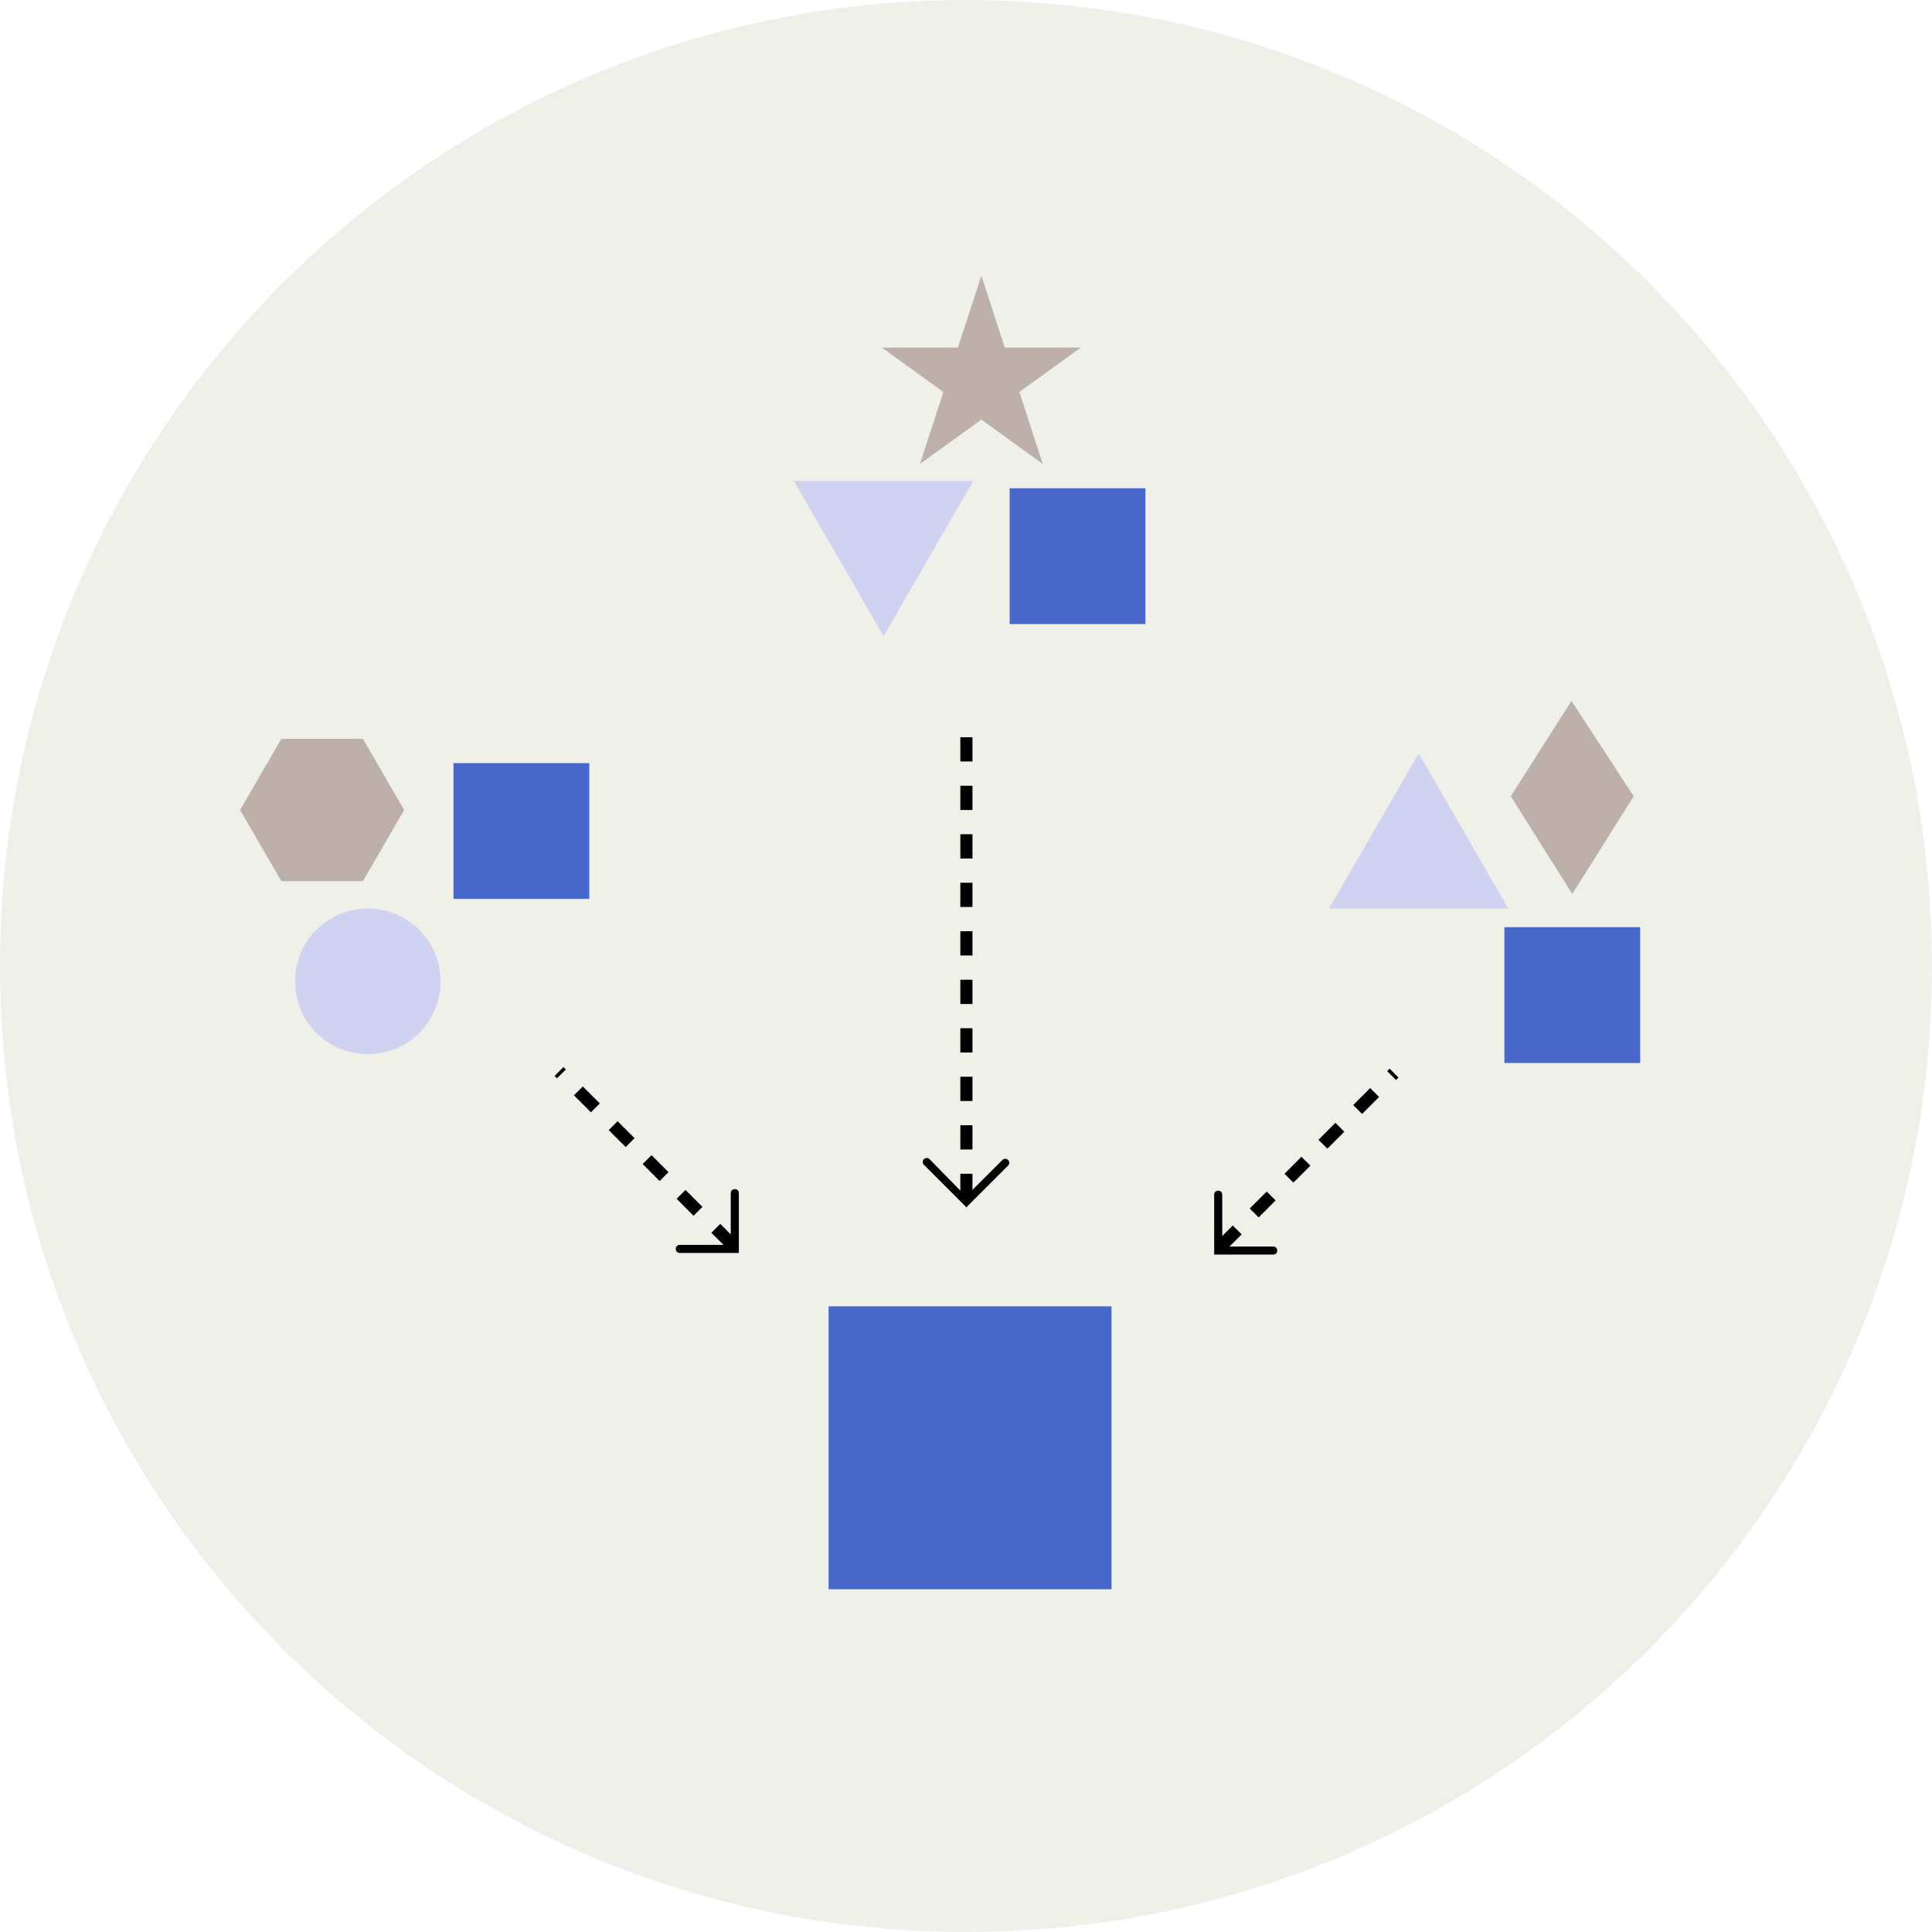
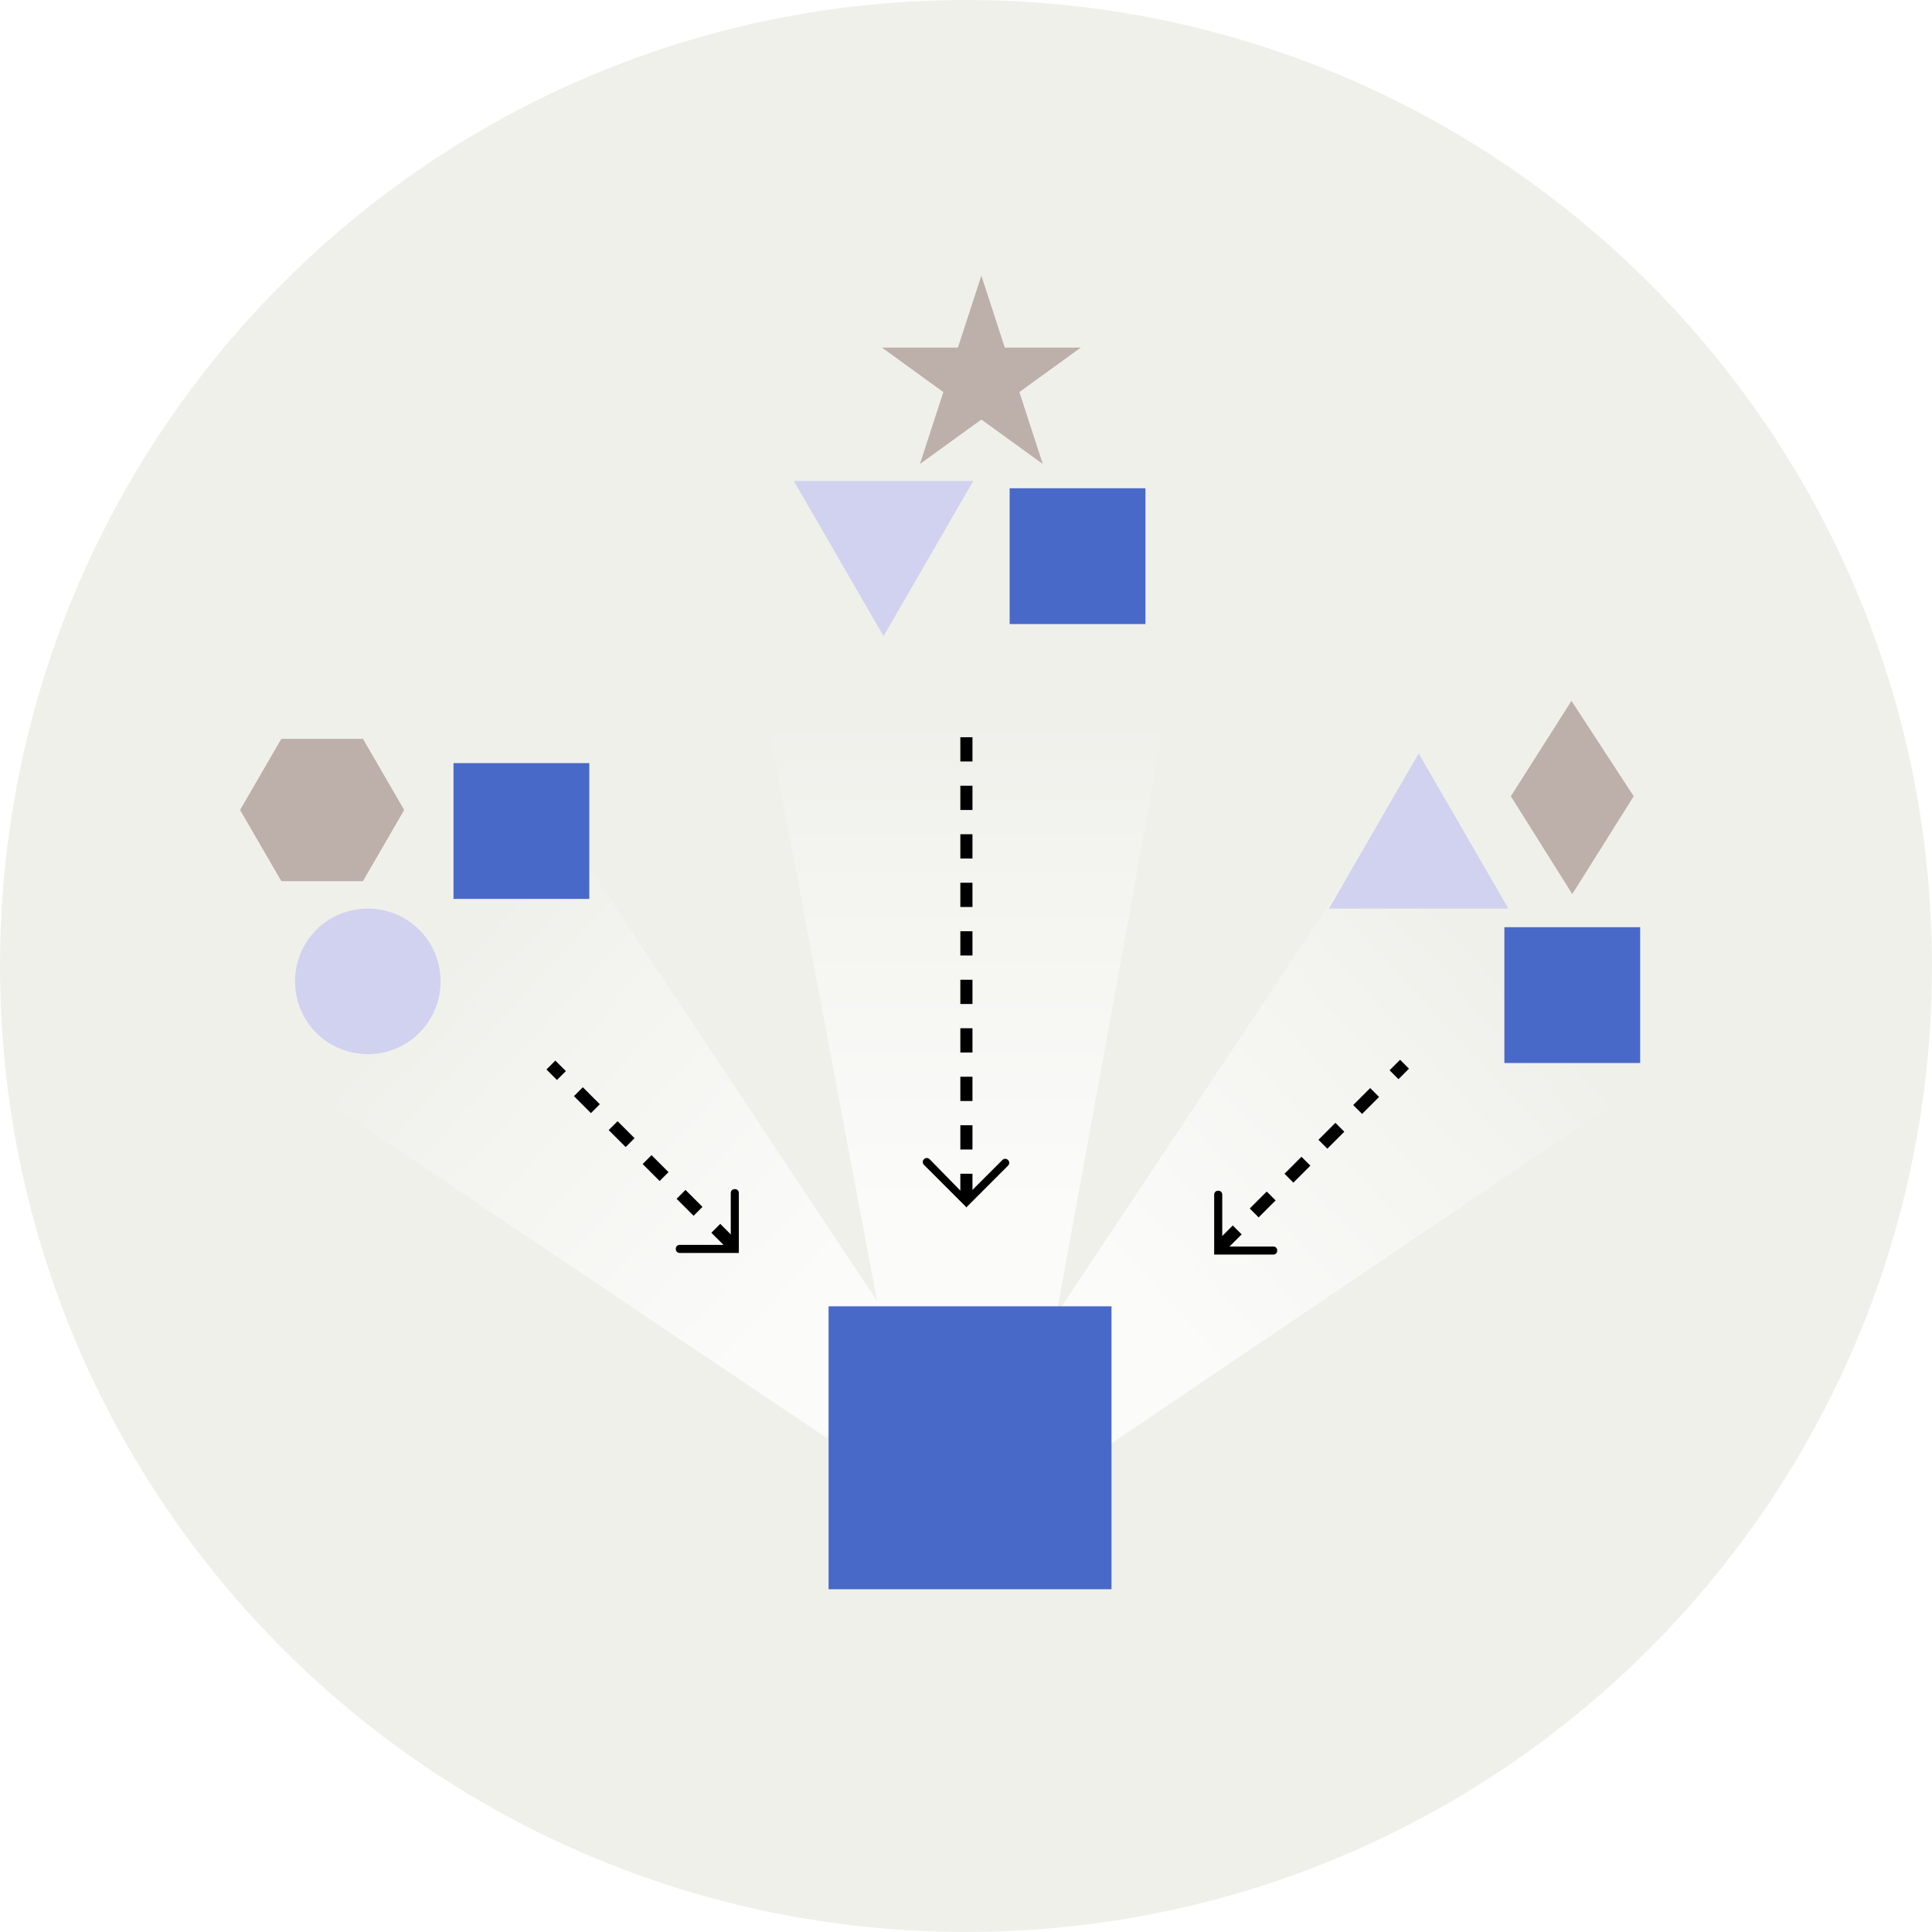
<svg xmlns="http://www.w3.org/2000/svg" id="Capa_1" viewBox="0 0 239 239">
  <defs>
-     <style>.st0{fill:none}.st1{fill:#4969c8}.st3{fill:#bdafaa}.st4{fill:#d1d2ef}</style>
+     <linearGradient id="Degradado_sin_nombre" x1="119.5" x2="119.5" y1="-632.6" y2="-706" data-name="Degradado sin nombre" gradientTransform="matrix(1 0 0 -1 0 -544)" gradientUnits="userSpaceOnUse">
+       <stop offset="0" stop-color="#fff" stop-opacity="0" />
+       <stop offset=".8" stop-color="#fff" />
+     </linearGradient>
+     <linearGradient id="Degradado_sin_nombre_2" x1="185.5" x2="131.6" y1="-662.9" y2="-712.7" data-name="Degradado sin nombre 2" gradientTransform="matrix(1 0 0 -1 0 -544)" gradientUnits="userSpaceOnUse">
+       <stop offset="0" stop-color="#fff" stop-opacity="0" />
+       <stop offset=".8" stop-color="#fff" />
+     </linearGradient>
+     <linearGradient id="Degradado_sin_nombre_3" x1="54.8" x2="108.7" y1="-662.9" y2="-712.7" data-name="Degradado sin nombre 3" gradientTransform="matrix(1 0 0 -1 0 -544)" gradientUnits="userSpaceOnUse">
+       <stop offset="0" stop-color="#fff" stop-opacity="0" />
+       <stop offset=".8" stop-color="#fff" />
+     </linearGradient>
+     <style>.st0{fill:#4969c8}.st5{fill:#bdafaa}.st6{fill:#d1d2ef}</style>
  </defs>
  <path d="M119.5 239c66 0 119.5-53.5 119.5-119.5S185.5 0 119.5 0 0 53.5 0 119.5 53.5 239 119.5 239" style="fill:#f0f0eb" />
-   <path d="M94.4 86.8h51v90h-51z" class="st0" />
-   <path d="M126.4 89.8h87v87h-87zM25.4 89.8h87v87h-87z" class="st0" />
-   <path d="M137.5 161.6h-35v35h35z" class="st1" />
-   <path d="M45.5 130.4c5 0 9-4 9-9s-4-9-9-9-9 4-9 9 4 9 9 9" class="st4" />
-   <path d="M72.9 94.4H56.1v16.8h16.8z" class="st1" />
-   <path d="M44.9 91.4H34.8l-5.1 8.8 5.1 8.8h10.1l5.1-8.8z" class="st3" />
-   <path d="m109.3 78.7 11.1-19.2H98.2z" class="st4" />
-   <path d="M141.7 60.4h-16.8v16.8h16.8z" class="st1" />
-   <path d="m121.4 34.1 2.9 8.9h9.4l-7.6 5.5 2.9 8.9-7.6-5.5-7.6 5.5 2.9-8.9-7.6-5.5h9.4z" class="st3" />
-   <path d="M202.9 114.7h-16.8v16.8h16.8z" class="st1" />
-   <path d="m186.9 98.5 7.5-11.8 7.7 11.8-7.6 12.1z" class="st3" />
+   <path d="M146 78.6H93l16 85h21.5z" style="fill:url(#Degradado_sin_nombre);isolation:isolate;opacity:.7" />
+   <path d="m176.1 94.2 34.2 35.1-74.8 50.6-7-14 47.7-71.8Z" style="isolation:isolate;opacity:.7;fill:url(#Degradado_sin_nombre_2)" />
+   <path d="M64.1 94.2 30 129.3l72.3 48.6 9.5-12-47.7-71.8Z" style="isolation:isolate;opacity:.7;fill:url(#Degradado_sin_nombre_3)" />
+   <path d="M137.5 161.6h-35v35h35z" class="st0" />
+   <path d="M45.5 130.4c5 0 9-4 9-9s-4-9-9-9-9 4-9 9 4 9 9 9" class="st6" />
+   <path d="M72.9 94.4H56.1v16.8h16.8z" class="st0" />
+   <path d="M44.9 91.4H34.8l-5.1 8.8 5.1 8.8h10.1l5.1-8.8z" class="st5" />
+   <path d="m109.3 78.7 11.1-19.2H98.2z" class="st6" />
+   <path d="M141.7 60.4h-16.8v16.8h16.8z" class="st0" />
+   <path d="m121.4 34.1 2.9 8.9h9.4l-7.6 5.5 2.9 8.9-7.6-5.5-7.6 5.5 2.9-8.9-7.6-5.5h9.4z" class="st5" />
+   <path d="M202.9 114.7h-16.8v16.8h16.8z" class="st0" />
+   <path d="m186.9 98.5 7.5-11.8 7.7 11.8-7.6 12.1z" class="st5" />
  <path d="M120.3 148.2h-1.5v-3h1.5zm0-6h-1.5v-3h1.5zm0-6h-1.5v-3h1.5zm0-6h-1.5v-3h1.5zm0-6h-1.5v-3h1.5zm0-6h-1.5v-3h1.5zm0-6h-1.5v-3h1.5zm0-6h-1.5v-3h1.5zm0-6h-1.5v-3h1.5zm0-6h-1.5v-3h1.5z" />
-   <path d="m119.6 149.4-5.3-5.3c-.2-.2-.2-.5 0-.7s.5-.2.7 0l4.5 4.6 4.5-4.5c.2-.2.5-.2.7 0s.2.5 0 .7l-5.2 5.2ZM151.5 154.8l-1.1-1.1 2.1-2.1 1.1 1.1zm4.2-4.2-1.1-1.1 2.1-2.1 1.1 1.1zm4.3-4.3-1.1-1.1 2.1-2.1 1.1 1.1zm4.2-4.2-1.1-1.1 2.1-2.1 1.1 1.1zm4.3-4.3-1.1-1.1 2.1-2.1 1.1 1.1zm4.2-4.2-1.1-1.1.3-.3 1.1 1.1z" />
-   <path d="M157.5 155.2h-7.3v-7.4c0-.3.2-.5.5-.5s.5.2.5.5v6.4h6.3c.3 0 .5.2.5.5s-.2.5-.5.5M90.1 154.6l-2.1-2.1 1.1-1.1 2.1 2.1zm-4.3-4.2-2.1-2.1 1.1-1.1 2.1 2.1zm-4.2-4.3-2.1-2.1 1.1-1.1 2.1 2.1zm-4.2-4.2-2.1-2.1 1.1-1.1 2.1 2.1zm-4.3-4.3-2.1-2.1 1.1-1.1 2.1 2.1zm-4.2-4.2-.3-.3 1.1-1.1.3.3z" />
+   <path d="m119.6 149.4-5.3-5.3c-.2-.2-.2-.5 0-.7s.5-.2.7 0l4.5 4.6 4.5-4.5c.2-.2.5-.2.7 0s.2.5 0 .7l-5.2 5.2zM151.5 154.8l-1.1-1.1 2.1-2.1 1.1 1.1zm4.2-4.2-1.1-1.1 2.1-2.1 1.1 1.1zm4.3-4.3-1.1-1.1 2.1-2.1 1.1 1.1zm4.2-4.2-1.1-1.1 2.1-2.1 1.1 1.1zm4.3-4.3-1.1-1.1 2.1-2.1 1.1 1.1zm4.5-4.3-1.1-1.1 1.3-1.3 1.1 1.1z" />
+   <path d="M157.5 155.2h-7.3v-7.4c0-.3.2-.5.5-.5s.5.2.5.5v6.4h6.3c.3 0 .5.2.5.5s-.2.5-.5.5M90.1 154.6l-2.1-2.1 1.1-1.1 2.1 2.1zm-4.3-4.2-2.1-2.1 1.1-1.1 2.1 2.1zm-4.2-4.3-2.1-2.1 1.1-1.1 2.1 2.1zm-4.2-4.2-2.1-2.1 1.1-1.1 2.1 2.1zm-4.3-4.2-2.1-2.1 1.1-1.1 2.1 2.1zM67.6 132.3l1.1-1.1 1.3 1.3-1.1 1.1z" />
  <path d="M91.4 155h-7.3c-.3 0-.5-.2-.5-.5s.2-.5.5-.5h6.3v-6.4c0-.3.2-.5.5-.5s.5.2.5.5z" />
-   <path d="m175.5 93.2-11.1 19.2h22.2z" class="st4" />
+   <path d="m175.5 93.2-11.1 19.2h22.2z" class="st6" />
</svg>
